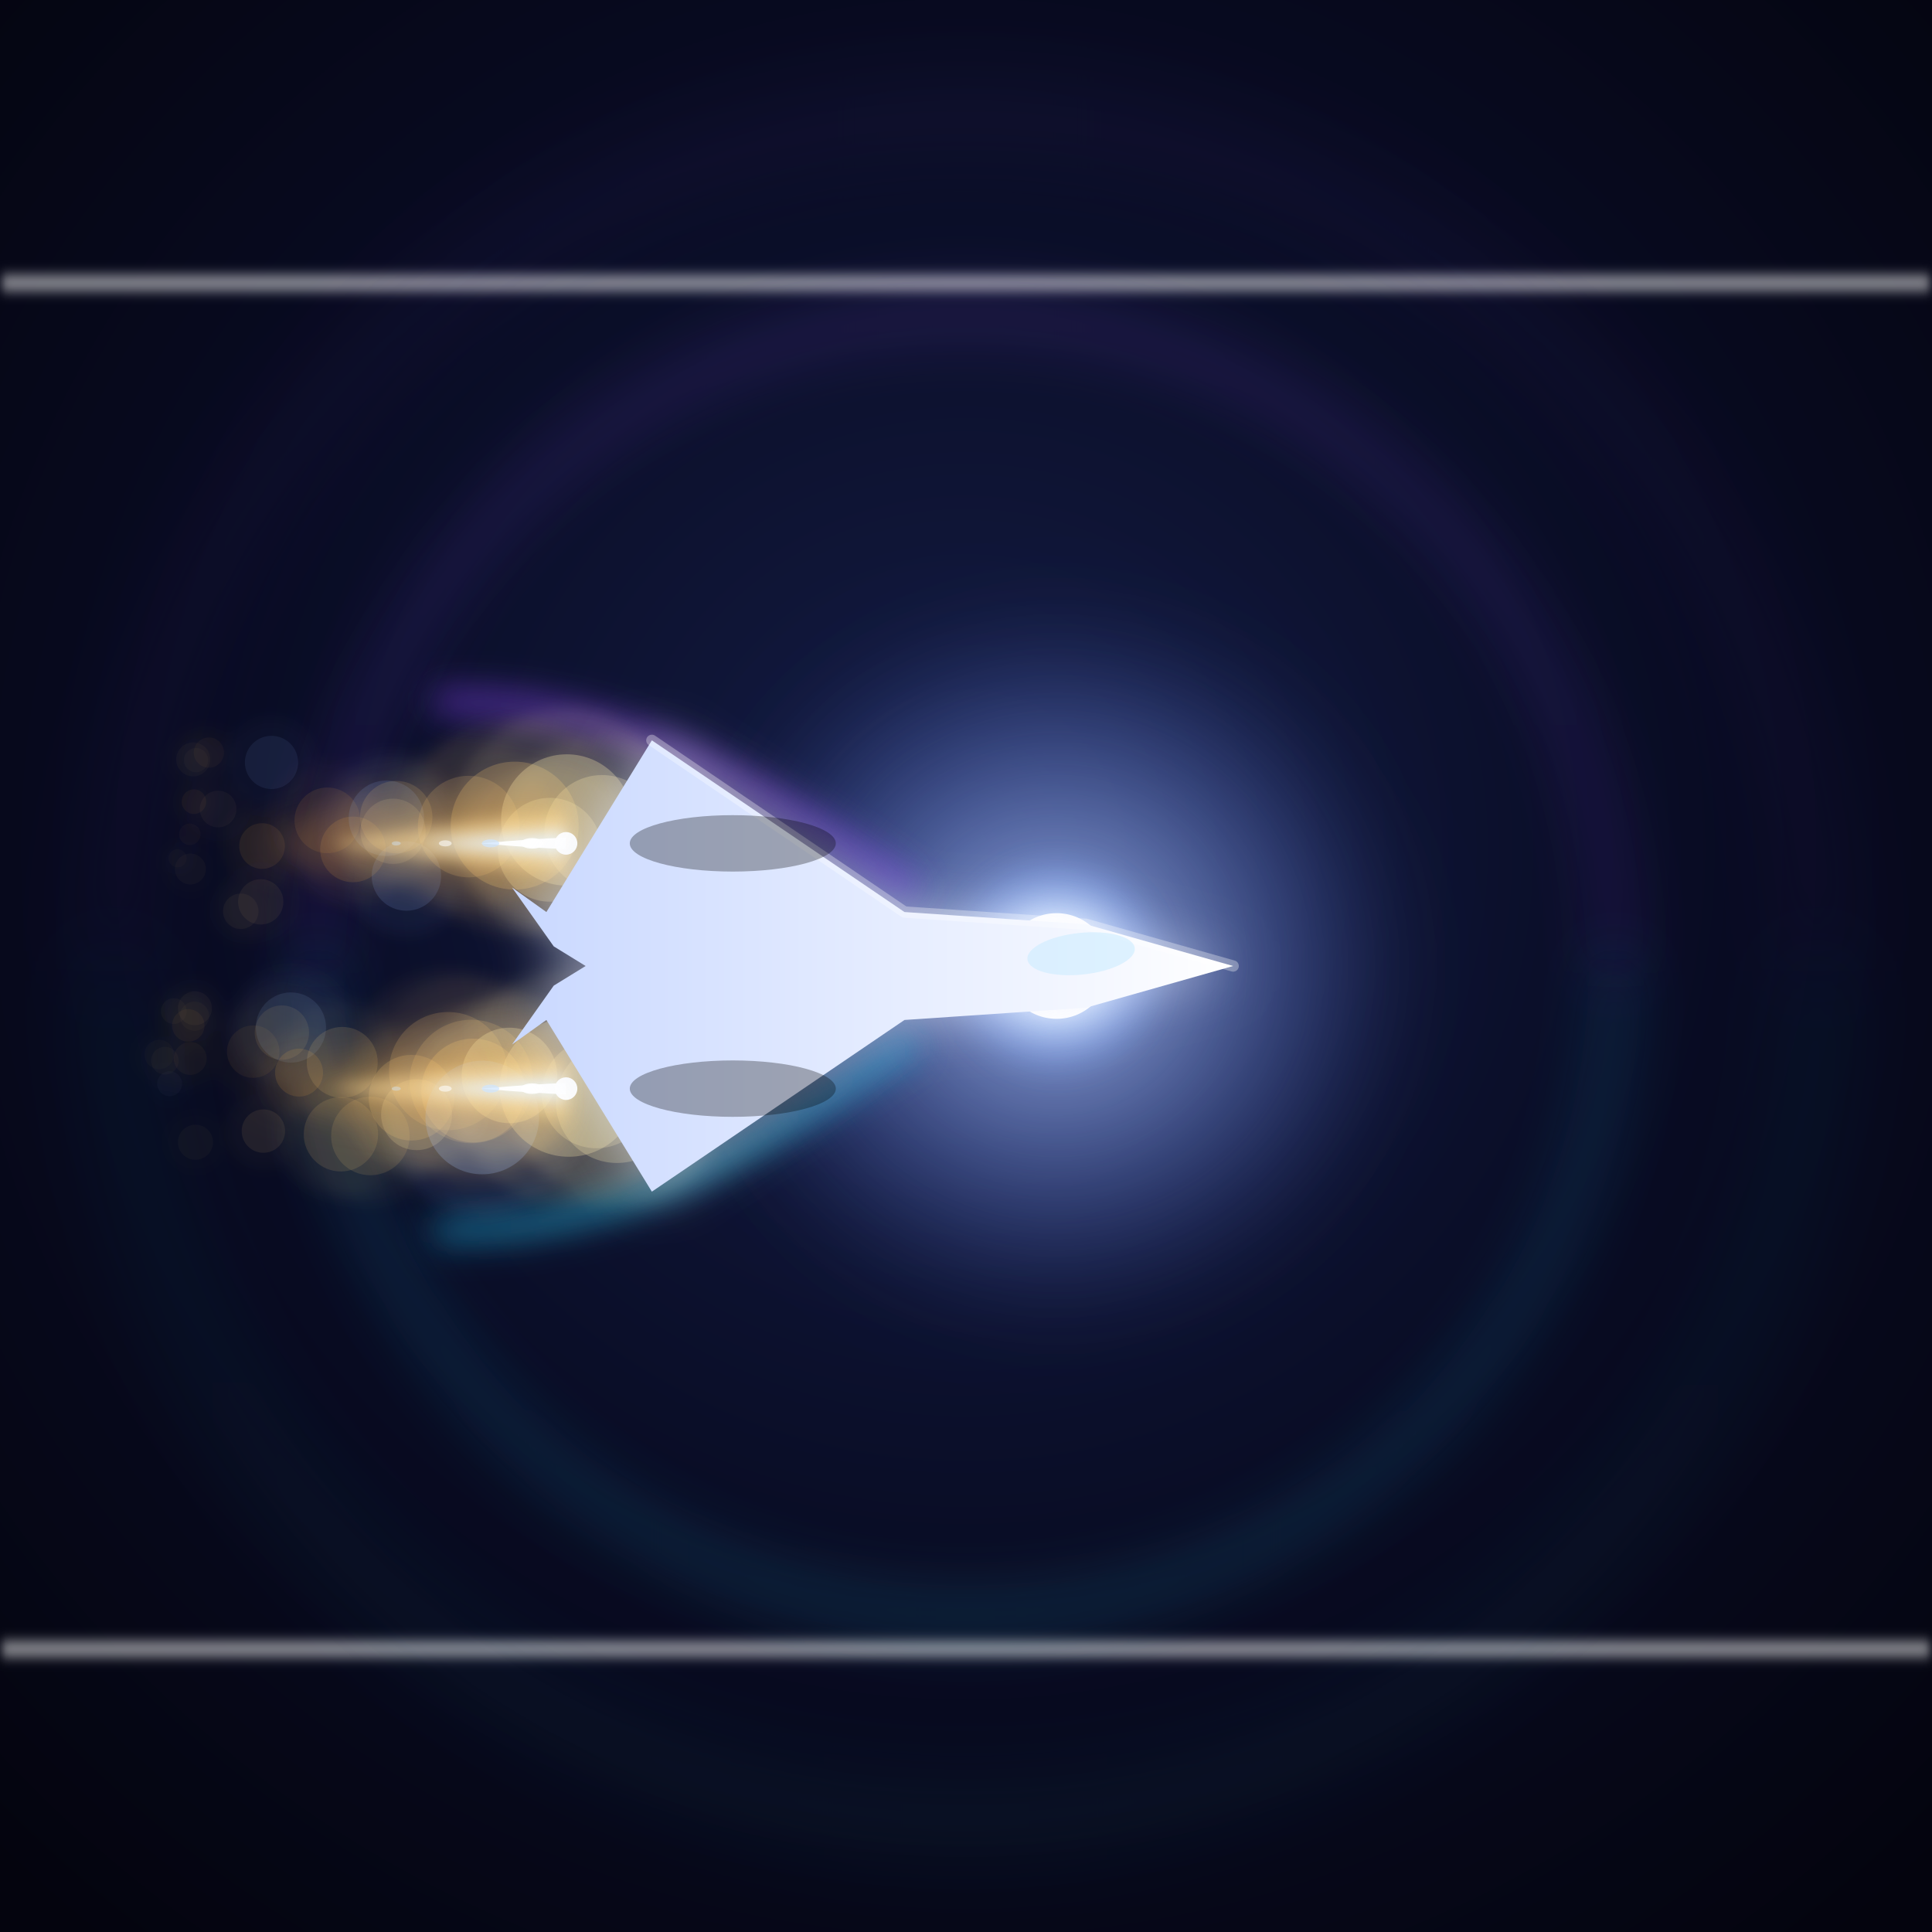
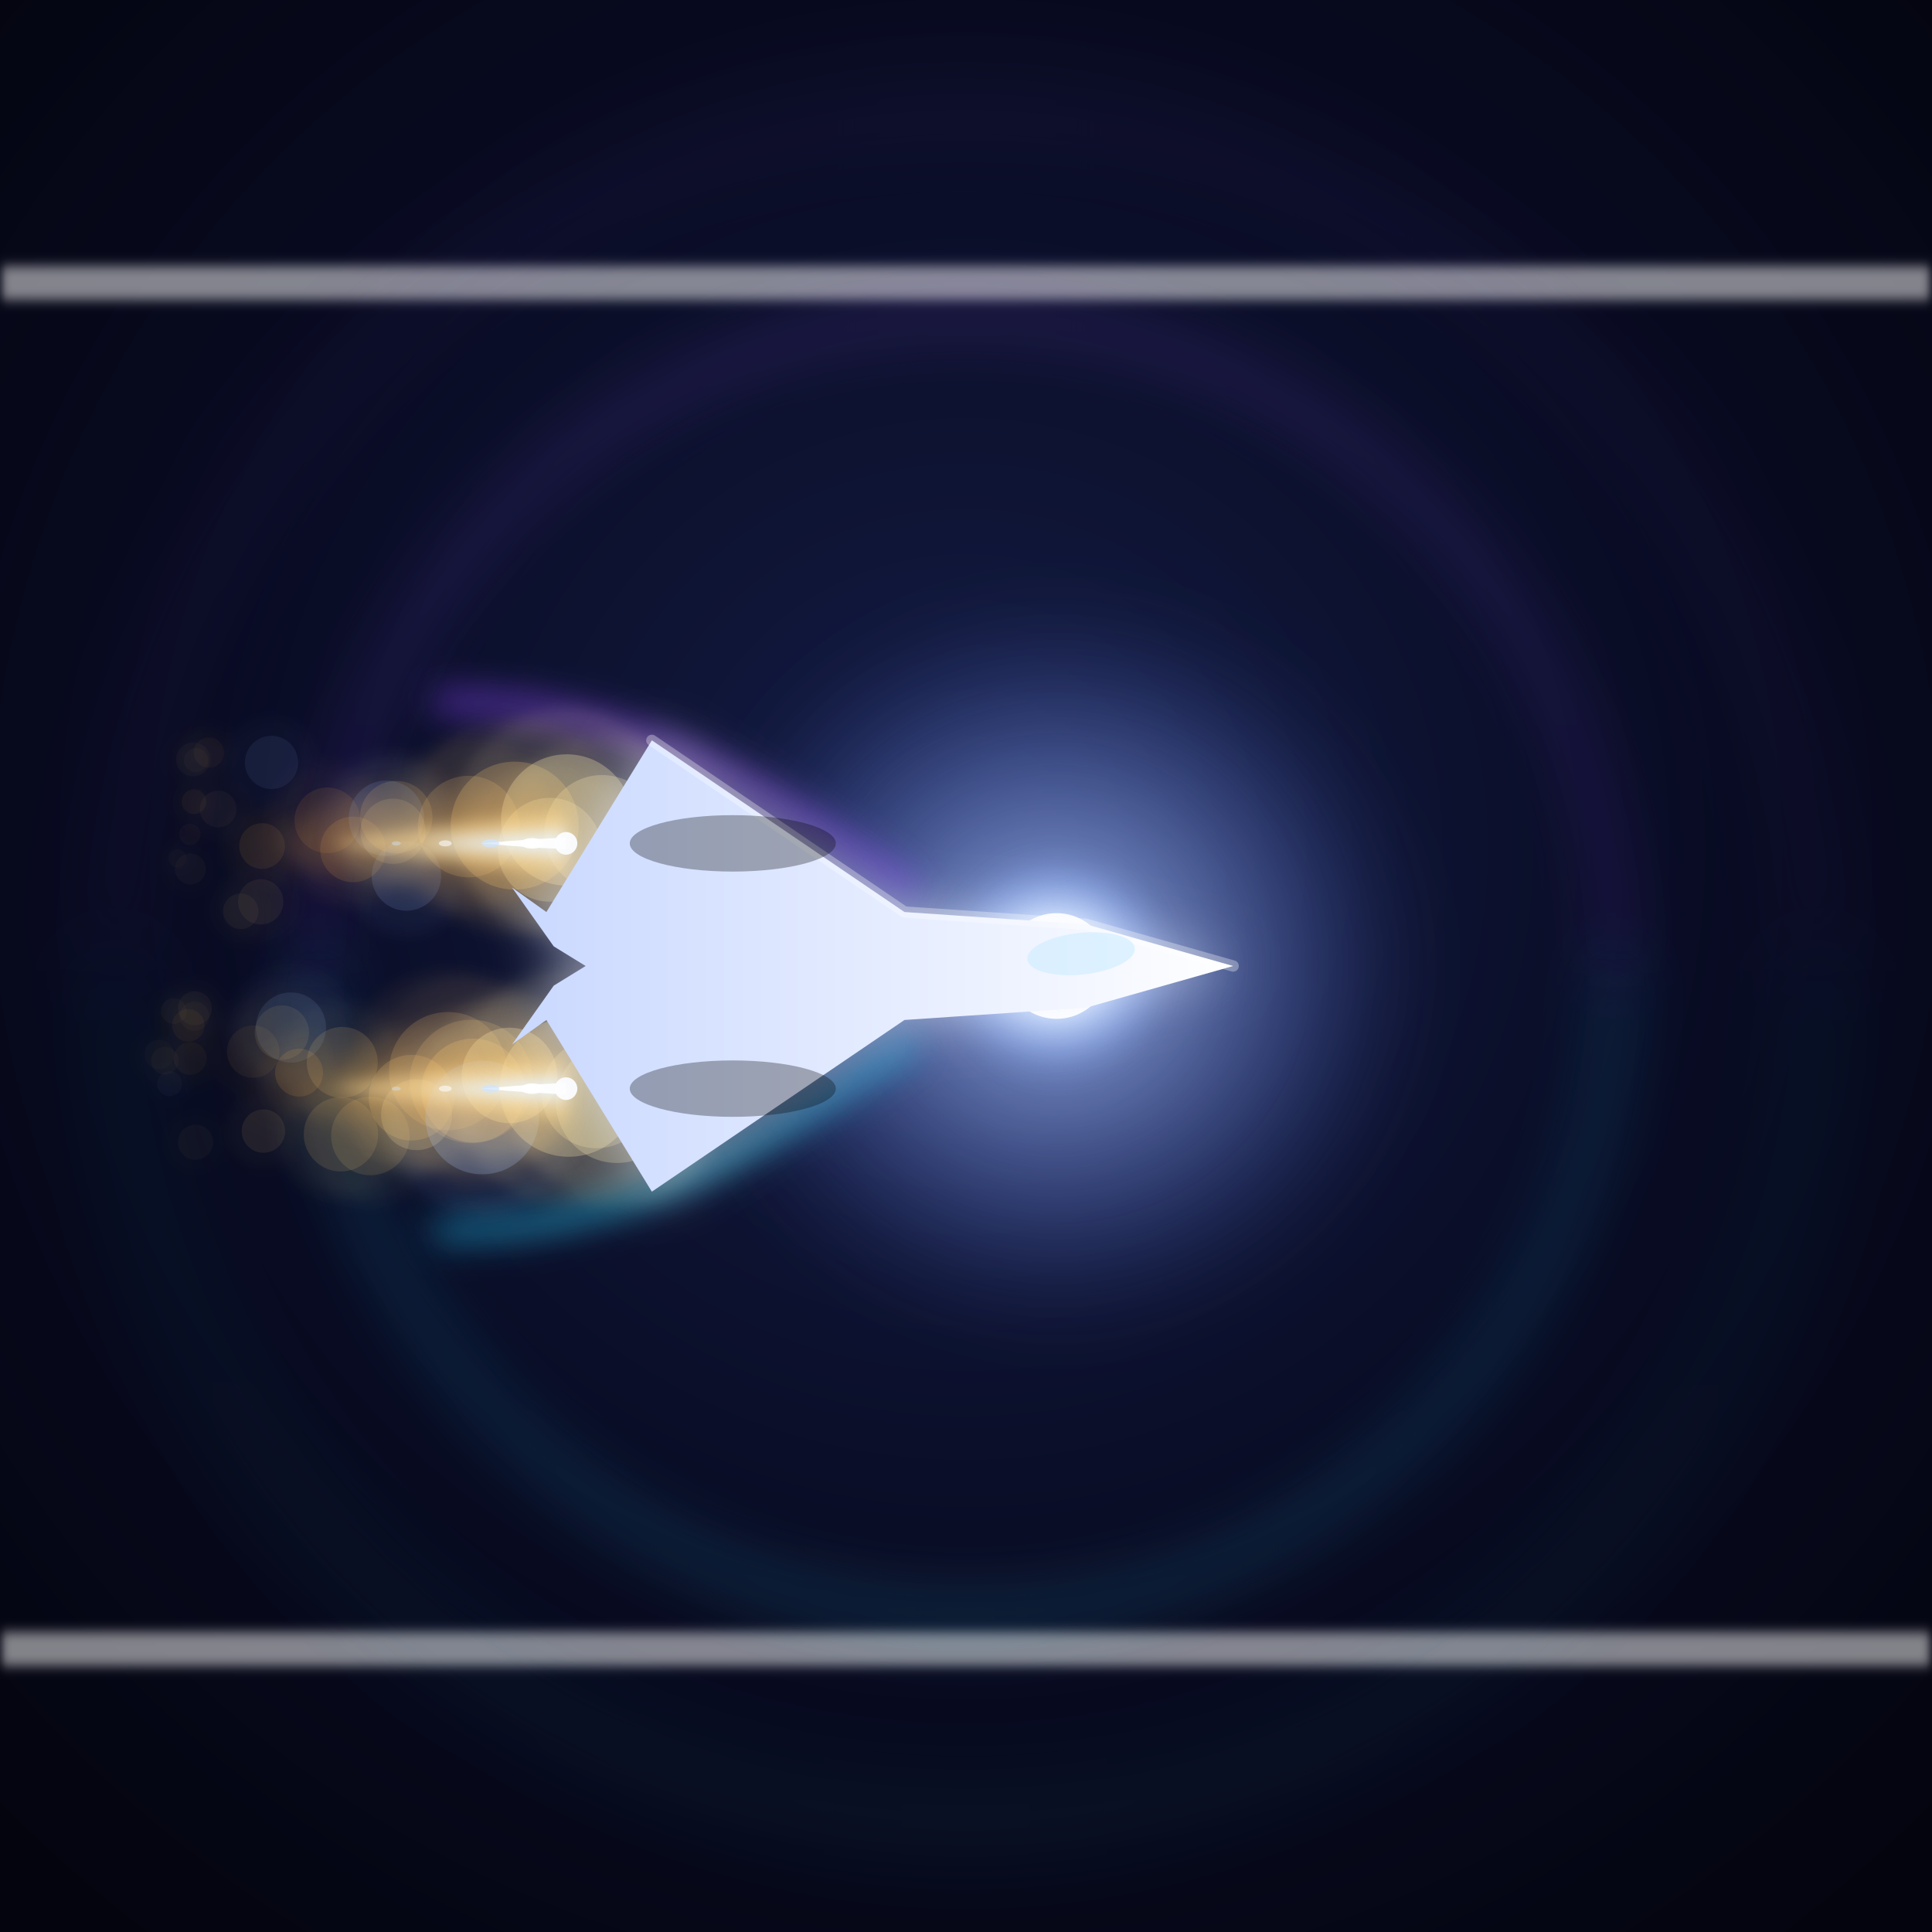
<svg xmlns="http://www.w3.org/2000/svg" width="1024" height="1024" viewBox="0 0 1024 1024">
  <defs>
    <radialGradient id="bgGrd" cx="50%" cy="44%" r="72%">
      <stop offset="0%" stop-color="#141c44" />
      <stop offset="55%" stop-color="#080b22" />
      <stop offset="100%" stop-color="#04040e" />
    </radialGradient>
    <linearGradient id="purpleGrd" x1="0" y1="0" x2="1" y2="0">
      <stop offset="0%" stop-color="#7a3ce0" />
      <stop offset="50%" stop-color="#a75bff" />
      <stop offset="100%" stop-color="#7a3ce0" />
    </linearGradient>
    <linearGradient id="cyanGrd" x1="0" y1="0" x2="1" y2="0">
      <stop offset="0%" stop-color="#1aa8d6" />
      <stop offset="50%" stop-color="#3fe0ff" />
      <stop offset="100%" stop-color="#1aa8d6" />
    </linearGradient>
    <radialGradient id="coreGrd" cx="50%" cy="50%" r="50%">
      <stop offset="0%" stop-color="#ffffff" />
      <stop offset="35%" stop-color="#d7e8ff" />
      <stop offset="100%" stop-color="#6f9cff" stop-opacity="0" />
    </radialGradient>
    <radialGradient id="coreHalo" cx="50%" cy="50%" r="50%">
      <stop offset="0%" stop-color="#bcd4ff" stop-opacity="0.9" />
      <stop offset="100%" stop-color="#5b7fff" stop-opacity="0" />
    </radialGradient>
    <linearGradient id="shipGrd" x1="0" y1="0" x2="1" y2="0">
      <stop offset="0%" stop-color="#c9d8ff" />
      <stop offset="100%" stop-color="#ffffff" />
    </linearGradient>
    <filter id="blur0" x="-50%" y="-50%" width="200%" height="200%">
      <feGaussianBlur stdDeviation="22" />
    </filter>
    <filter id="blur1" x="-50%" y="-50%" width="200%" height="200%">
      <feGaussianBlur stdDeviation="16" />
    </filter>
    <filter id="coreBlur" x="-100%" y="-100%" width="300%" height="300%">
      <feGaussianBlur stdDeviation="26" />
    </filter>
    <filter id="coreBlurTight" x="-100%" y="-100%" width="300%" height="300%">
      <feGaussianBlur stdDeviation="6" />
    </filter>
    <filter id="trailBlur" x="-100%" y="-100%" width="300%" height="300%">
      <feGaussianBlur stdDeviation="9" />
    </filter>
    <filter id="shipGlow" x="-200%" y="-200%" width="500%" height="500%">
      <feGaussianBlur stdDeviation="14" />
    </filter>
    <filter id="flameBlur" x="-100%" y="-100%" width="300%" height="300%">
      <feGaussianBlur stdDeviation="4" />
    </filter>
    <filter id="abGlow" x="-150%" y="-150%" width="400%" height="400%">
      <feGaussianBlur stdDeviation="11" />
    </filter>
    <filter id="wglow" filterUnits="userSpaceOnUse" x="-40" y="-40" width="1104" height="1104">
      <feGaussianBlur stdDeviation="3" />
    </filter>
  </defs>
  <rect width="1024" height="1024" fill="url(#bgGrd)" />
-   <path d="M -20,150 L 1044,150" fill="none" stroke="#ffffff" stroke-width="9" stroke-linecap="round" opacity="0.5" filter="url(#wglow)" />
-   <path d="M -20,874 L 1044,874" fill="none" stroke="#ffffff" stroke-width="9" stroke-linecap="round" opacity="0.5" filter="url(#wglow)" />
+   <path d="M -20,150 L 1044,150" fill="none" stroke="#ffffff" stroke-width="18" stroke-linecap="round" opacity="0.5" filter="url(#wglow)" />
+   <path d="M -20,874 L 1044,874" fill="none" stroke="#ffffff" stroke-width="18" stroke-linecap="round" opacity="0.5" filter="url(#wglow)" />
  <circle cx="560" cy="512" r="190" fill="url(#coreHalo)" filter="url(#coreBlur)" />
  <path d="M 60 512 A 452 452 0 0 1 964 512" fill="none" stroke="url(#purpleGrd)" stroke-width="6" stroke-linecap="round" opacity="0.28" filter="url(#blur0)" />
  <path d="M 964 512 A 452 452 0 0 1 60 512" fill="none" stroke="url(#cyanGrd)" stroke-width="6" stroke-linecap="round" opacity="0.28" filter="url(#blur0)" />
  <path d="M 168 512 A 344 344 0 0 1 856 512" fill="none" stroke="url(#purpleGrd)" stroke-width="8" stroke-linecap="round" opacity="0.4" filter="url(#blur1)" />
  <path d="M 856 512 A 344 344 0 0 1 168 512" fill="none" stroke="url(#cyanGrd)" stroke-width="8" stroke-linecap="round" opacity="0.4" filter="url(#blur1)" />
  <path d="M 236 372 C 340 372 420 430 480 470" fill="none" stroke="url(#purpleGrd)" stroke-width="14" stroke-linecap="round" opacity="0.55" filter="url(#trailBlur)" />
  <path d="M 236 652 C 340 652 420 594 480 554" fill="none" stroke="url(#cyanGrd)" stroke-width="14" stroke-linecap="round" opacity="0.55" filter="url(#trailBlur)" />
  <circle cx="560" cy="512" r="60" fill="url(#coreGrd)" filter="url(#coreBlurTight)" />
  <circle cx="560" cy="512" r="28" fill="#ffffff" />
  <g filter="url(#flameBlur)">
    <circle cx="94.1" cy="454.9" r="8.2" fill="#ffcf7a" opacity="0.01" />
    <circle cx="100.6" cy="442.2" r="9.7" fill="#ffb347" opacity="0.01" />
    <circle cx="100.9" cy="460.6" r="13.9" fill="#ffcf7a" opacity="0.01" />
    <circle cx="102.4" cy="402.5" r="15.3" fill="#ffcf7a" opacity="0.01" />
    <circle cx="103.9" cy="402.9" r="10.9" fill="#ffcf7a" opacity="0.01" />
    <circle cx="110.7" cy="398.9" r="13.6" fill="#ffb347" opacity="0.02" />
    <circle cx="102.8" cy="424.9" r="11.0" fill="#ffb347" opacity="0.02" />
    <circle cx="115.6" cy="428.8" r="16.5" fill="#ffcf7a" opacity="0.02" />
    <circle cx="127.6" cy="483.0" r="16.0" fill="#ffcf7a" opacity="0.02" />
    <circle cx="138.2" cy="478.0" r="20.4" fill="#ffcf7a" opacity="0.02" />
    <circle cx="138.9" cy="448.4" r="20.6" fill="#ffb347" opacity="0.03" />
    <circle cx="143.9" cy="404.1" r="24.0" fill="#8fb8ff" opacity="0.03" />
    <circle cx="173.5" cy="434.8" r="29.6" fill="#ffb347" opacity="0.04" />
    <circle cx="187.1" cy="450.2" r="29.6" fill="#ffb347" opacity="0.05" />
    <circle cx="204.8" cy="433.7" r="34.0" fill="#8fb8ff" opacity="0.05" />
    <circle cx="208.3" cy="440.6" r="29.4" fill="#ffe9a8" opacity="0.05" />
    <circle cx="210.0" cy="433.1" r="32.6" fill="#ffcf7a" opacity="0.05" />
    <circle cx="215.4" cy="464.3" r="31.3" fill="#8fb8ff" opacity="0.06" />
    <circle cx="248.4" cy="438.1" r="45.7" fill="#ffcf7a" opacity="0.06" />
    <circle cx="272.8" cy="437.6" r="57.6" fill="#ffcf7a" opacity="0.08" />
    <circle cx="291.4" cy="450.4" r="46.8" fill="#ffedb0" opacity="0.10" />
    <circle cx="300.4" cy="434.6" r="59.2" fill="#ffedb0" opacity="0.12" />
    <circle cx="319.1" cy="441.4" r="52.0" fill="#ffedb0" opacity="0.10" />
    <circle cx="84.4" cy="558.9" r="13.3" fill="#ffcf7a" opacity="0.01" />
    <circle cx="89.9" cy="574.4" r="11.2" fill="#a8c8ff" opacity="0.01" />
    <circle cx="87.4" cy="562.2" r="12.4" fill="#ffcf7a" opacity="0.01" />
    <circle cx="92.1" cy="535.9" r="11.6" fill="#ffcf7a" opacity="0.01" />
    <circle cx="103.1" cy="538.6" r="13.1" fill="#ffcf7a" opacity="0.01" />
    <circle cx="99.8" cy="543.5" r="14.6" fill="#ffb347" opacity="0.02" />
    <circle cx="100.8" cy="561.0" r="14.8" fill="#ffb347" opacity="0.02" />
    <circle cx="103.3" cy="534.4" r="15.3" fill="#ffcf7a" opacity="0.02" />
    <circle cx="103.6" cy="605.4" r="15.8" fill="#ffcf7a" opacity="0.01" />
    <circle cx="139.6" cy="599.5" r="19.6" fill="#ffcf7a" opacity="0.03" />
    <circle cx="134.2" cy="557.4" r="23.6" fill="#ffb347" opacity="0.02" />
    <circle cx="149.4" cy="547.3" r="24.5" fill="#ffcf7a" opacity="0.04" />
    <circle cx="154.2" cy="544.6" r="31.6" fill="#a8c8ff" opacity="0.04" />
    <circle cx="158.5" cy="568.5" r="21.6" fill="#ffb347" opacity="0.05" />
    <circle cx="180.7" cy="601.2" r="33.5" fill="#ffcf7a" opacity="0.05" />
    <circle cx="181.4" cy="563.1" r="32.0" fill="#ffcf7a" opacity="0.05" />
    <circle cx="196.3" cy="602.1" r="35.4" fill="#ffcf7a" opacity="0.05" />
    <circle cx="220.8" cy="590.8" r="32.0" fill="#ffe9a8" opacity="0.07" />
    <circle cx="218.1" cy="581.8" r="38.6" fill="#ffcf7a" opacity="0.07" />
    <circle cx="237.5" cy="567.7" r="53.2" fill="#ffcf7a" opacity="0.06" />
    <circle cx="250.8" cy="578.0" r="46.8" fill="#ffcf7a" opacity="0.08" />
    <circle cx="249.8" cy="573.2" r="55.6" fill="#ffcf7a" opacity="0.06" />
    <circle cx="255.6" cy="592.3" r="51.2" fill="#a8c8ff" opacity="0.09" />
    <circle cx="270.0" cy="570.0" r="43.0" fill="#ffedb0" opacity="0.11" />
    <circle cx="301.5" cy="576.4" r="62.4" fill="#ffedb0" opacity="0.11" />
    <circle cx="316.1" cy="579.6" r="49.3" fill="#ffedb0" opacity="0.09" />
    <circle cx="327.0" cy="584.0" r="55.1" fill="#ffedb0" opacity="0.10" />
  </g>
  <circle cx="94.1" cy="454.9" r="4.8" fill="#ffcf7a" opacity="0.02" />
  <circle cx="100.6" cy="442.2" r="5.7" fill="#ffb347" opacity="0.03" />
  <circle cx="100.9" cy="460.6" r="8.2" fill="#ffcf7a" opacity="0.03" />
  <circle cx="102.4" cy="402.5" r="9.0" fill="#ffcf7a" opacity="0.03" />
  <circle cx="103.9" cy="402.9" r="6.4" fill="#ffcf7a" opacity="0.03" />
  <circle cx="110.7" cy="398.9" r="8.0" fill="#ffb347" opacity="0.04" />
  <circle cx="102.8" cy="424.9" r="6.5" fill="#ffb347" opacity="0.05" />
  <circle cx="115.6" cy="428.8" r="9.7" fill="#ffcf7a" opacity="0.04" />
  <circle cx="127.6" cy="483.0" r="9.4" fill="#ffcf7a" opacity="0.05" />
  <circle cx="138.2" cy="478.0" r="12.0" fill="#ffcf7a" opacity="0.06" />
  <circle cx="138.9" cy="448.4" r="12.1" fill="#ffb347" opacity="0.08" />
  <circle cx="143.9" cy="404.1" r="14.1" fill="#8fb8ff" opacity="0.08" />
  <circle cx="173.5" cy="434.8" r="17.4" fill="#ffb347" opacity="0.09" />
  <circle cx="187.1" cy="450.2" r="17.4" fill="#ffb347" opacity="0.12" />
  <circle cx="204.8" cy="433.7" r="20.0" fill="#8fb8ff" opacity="0.13" />
  <circle cx="208.3" cy="440.6" r="17.3" fill="#ffe9a8" opacity="0.12" />
  <circle cx="210.0" cy="433.1" r="19.2" fill="#ffcf7a" opacity="0.13" />
  <circle cx="215.4" cy="464.3" r="18.4" fill="#8fb8ff" opacity="0.14" />
  <circle cx="248.4" cy="438.1" r="26.9" fill="#ffcf7a" opacity="0.16" />
  <circle cx="272.8" cy="437.6" r="33.9" fill="#ffcf7a" opacity="0.21" />
  <circle cx="291.4" cy="450.4" r="27.5" fill="#ffedb0" opacity="0.24" />
  <circle cx="300.4" cy="434.6" r="34.8" fill="#ffedb0" opacity="0.29" />
  <circle cx="319.1" cy="441.4" r="30.6" fill="#ffedb0" opacity="0.25" />
  <circle cx="84.4" cy="558.9" r="7.8" fill="#ffcf7a" opacity="0.02" />
  <circle cx="89.9" cy="574.4" r="6.6" fill="#a8c8ff" opacity="0.03" />
  <circle cx="87.4" cy="562.2" r="7.3" fill="#ffcf7a" opacity="0.03" />
  <circle cx="92.1" cy="535.9" r="6.8" fill="#ffcf7a" opacity="0.03" />
  <circle cx="103.1" cy="538.6" r="7.7" fill="#ffcf7a" opacity="0.03" />
  <circle cx="99.8" cy="543.5" r="8.6" fill="#ffb347" opacity="0.05" />
  <circle cx="100.8" cy="561.0" r="8.7" fill="#ffb347" opacity="0.04" />
  <circle cx="103.3" cy="534.4" r="9.0" fill="#ffcf7a" opacity="0.04" />
  <circle cx="103.6" cy="605.4" r="9.3" fill="#ffcf7a" opacity="0.03" />
  <circle cx="139.6" cy="599.5" r="11.5" fill="#ffcf7a" opacity="0.08" />
  <circle cx="134.2" cy="557.4" r="13.9" fill="#ffb347" opacity="0.06" />
  <circle cx="149.4" cy="547.3" r="14.4" fill="#ffcf7a" opacity="0.09" />
  <circle cx="154.2" cy="544.6" r="18.6" fill="#a8c8ff" opacity="0.10" />
  <circle cx="158.5" cy="568.5" r="12.7" fill="#ffb347" opacity="0.12" />
  <circle cx="180.7" cy="601.2" r="19.7" fill="#ffcf7a" opacity="0.12" />
  <circle cx="181.4" cy="563.1" r="18.8" fill="#ffcf7a" opacity="0.13" />
  <circle cx="196.3" cy="602.1" r="20.8" fill="#ffcf7a" opacity="0.12" />
  <circle cx="220.8" cy="590.8" r="18.8" fill="#ffe9a8" opacity="0.18" />
  <circle cx="218.1" cy="581.8" r="22.7" fill="#ffcf7a" opacity="0.17" />
  <circle cx="237.5" cy="567.7" r="31.3" fill="#ffcf7a" opacity="0.16" />
  <circle cx="250.8" cy="578.0" r="27.5" fill="#ffcf7a" opacity="0.21" />
  <circle cx="249.8" cy="573.2" r="32.7" fill="#ffcf7a" opacity="0.16" />
  <circle cx="255.6" cy="592.3" r="30.1" fill="#a8c8ff" opacity="0.22" />
  <circle cx="270.0" cy="570.0" r="25.3" fill="#ffedb0" opacity="0.28" />
  <circle cx="301.5" cy="576.4" r="36.7" fill="#ffedb0" opacity="0.27" />
  <circle cx="316.1" cy="579.6" r="29.0" fill="#ffedb0" opacity="0.23" />
  <circle cx="327.0" cy="584.0" r="32.4" fill="#ffedb0" opacity="0.24" />
  <path d="M 300.0 419.0 Q 240.5 423.2 130.0 447.0 Q 240.5 470.8 300.0 475.0 Z" fill="#ffb347" opacity="0.30" filter="url(#abGlow)" />
  <path d="M 300.0 431.0 Q 256.2 433.4 175.0 447.0 Q 256.2 460.6 300.0 463.0 Z" fill="#ffdf9e" opacity="0.55" filter="url(#flameBlur)" />
  <path d="M 300.0 440.0 Q 272.0 441.1 220.0 447.0 Q 272.0 452.9 300.0 454.0 Z" fill="#eaf6ff" opacity="0.85" filter="url(#flameBlur)" />
  <path d="M 300.0 444.0 Q 284.2 444.4 255.0 447.0 Q 284.2 449.6 300.0 450.0 Z" fill="#ffffff" opacity="0.95" />
  <ellipse cx="282.0" cy="447.0" rx="6" ry="2.8" fill="#ffffff" opacity="0.90" />
  <ellipse cx="260.0" cy="447.0" rx="4.6" ry="2.1" fill="#cfe6ff" opacity="0.70" />
  <ellipse cx="236.0" cy="447.0" rx="3.4" ry="1.6" fill="#ffffff" opacity="0.55" />
  <ellipse cx="210.0" cy="447.0" rx="2.4" ry="1.1" fill="#cfe6ff" opacity="0.40" />
  <circle cx="300.0" cy="447.0" r="6" fill="#ffffff" opacity="0.95" />
  <path d="M 300.0 549.0 Q 240.5 553.2 130.0 577.0 Q 240.5 600.8 300.0 605.0 Z" fill="#ffb347" opacity="0.30" filter="url(#abGlow)" />
  <path d="M 300.0 561.0 Q 256.2 563.4 175.0 577.0 Q 256.2 590.6 300.0 593.0 Z" fill="#ffdf9e" opacity="0.55" filter="url(#flameBlur)" />
  <path d="M 300.0 570.0 Q 272.0 571.0 220.0 577.0 Q 272.0 583.0 300.0 584.0 Z" fill="#eaf6ff" opacity="0.85" filter="url(#flameBlur)" />
  <path d="M 300.0 574.0 Q 284.2 574.5 255.0 577.0 Q 284.2 579.5 300.0 580.0 Z" fill="#ffffff" opacity="0.95" />
  <ellipse cx="282.0" cy="577.0" rx="6" ry="2.8" fill="#ffffff" opacity="0.90" />
  <ellipse cx="260.0" cy="577.0" rx="4.6" ry="2.1" fill="#cfe6ff" opacity="0.70" />
  <ellipse cx="236.0" cy="577.0" rx="3.4" ry="1.6" fill="#ffffff" opacity="0.55" />
  <ellipse cx="210.0" cy="577.0" rx="2.4" ry="1.1" fill="#cfe6ff" opacity="0.40" />
  <circle cx="300.0" cy="577.0" r="6" fill="#ffffff" opacity="0.95" />
  <g transform="translate(430,512)">
    <path d="M 223.6 0 L 145.6 -22.1 L 49.4 -28.6 L -84.5 -119.6 L -140.4 -28.6 L -158.6 -41.6 L -136.5 -10.4 L -119.6 0 L -136.5 10.4 L -158.6 41.6 L -140.4 28.6 L -84.5 119.6 L 49.4 28.6 L 145.6 22.1 Z" fill="#e8eeff" filter="url(#shipGlow)" opacity="0.55" />
    <path d="M 223.6 0 L 145.6 -22.1 L 49.4 -28.6 L -84.5 -119.6 L -140.4 -28.6 L -158.6 -41.6 L -136.5 -10.4 L -119.6 0 L -136.5 10.4 L -158.6 41.6 L -140.4 28.6 L -84.5 119.6 L 49.4 28.6 L 145.6 22.1 Z" fill="url(#shipGrd)" />
    <path d="M 223.6 0 L 145.6 -22.1 L 49.4 -28.6 L -84.5 -119.6" fill="none" stroke="rgba(255,255,255,0.32)" stroke-width="6" stroke-linejoin="round" stroke-linecap="round" />
    <ellipse cx="-41.6" cy="-65" rx="54.6" ry="14.95" fill="rgba(0,0,0,0.3)" />
    <ellipse cx="-41.6" cy="65" rx="54.6" ry="14.95" fill="rgba(0,0,0,0.3)" />
    <ellipse cx="143" cy="-6.5" rx="28.6" ry="11.05" transform="rotate(-6 143 -6.5)" fill="rgba(200,235,255,0.55)" />
  </g>
</svg>
